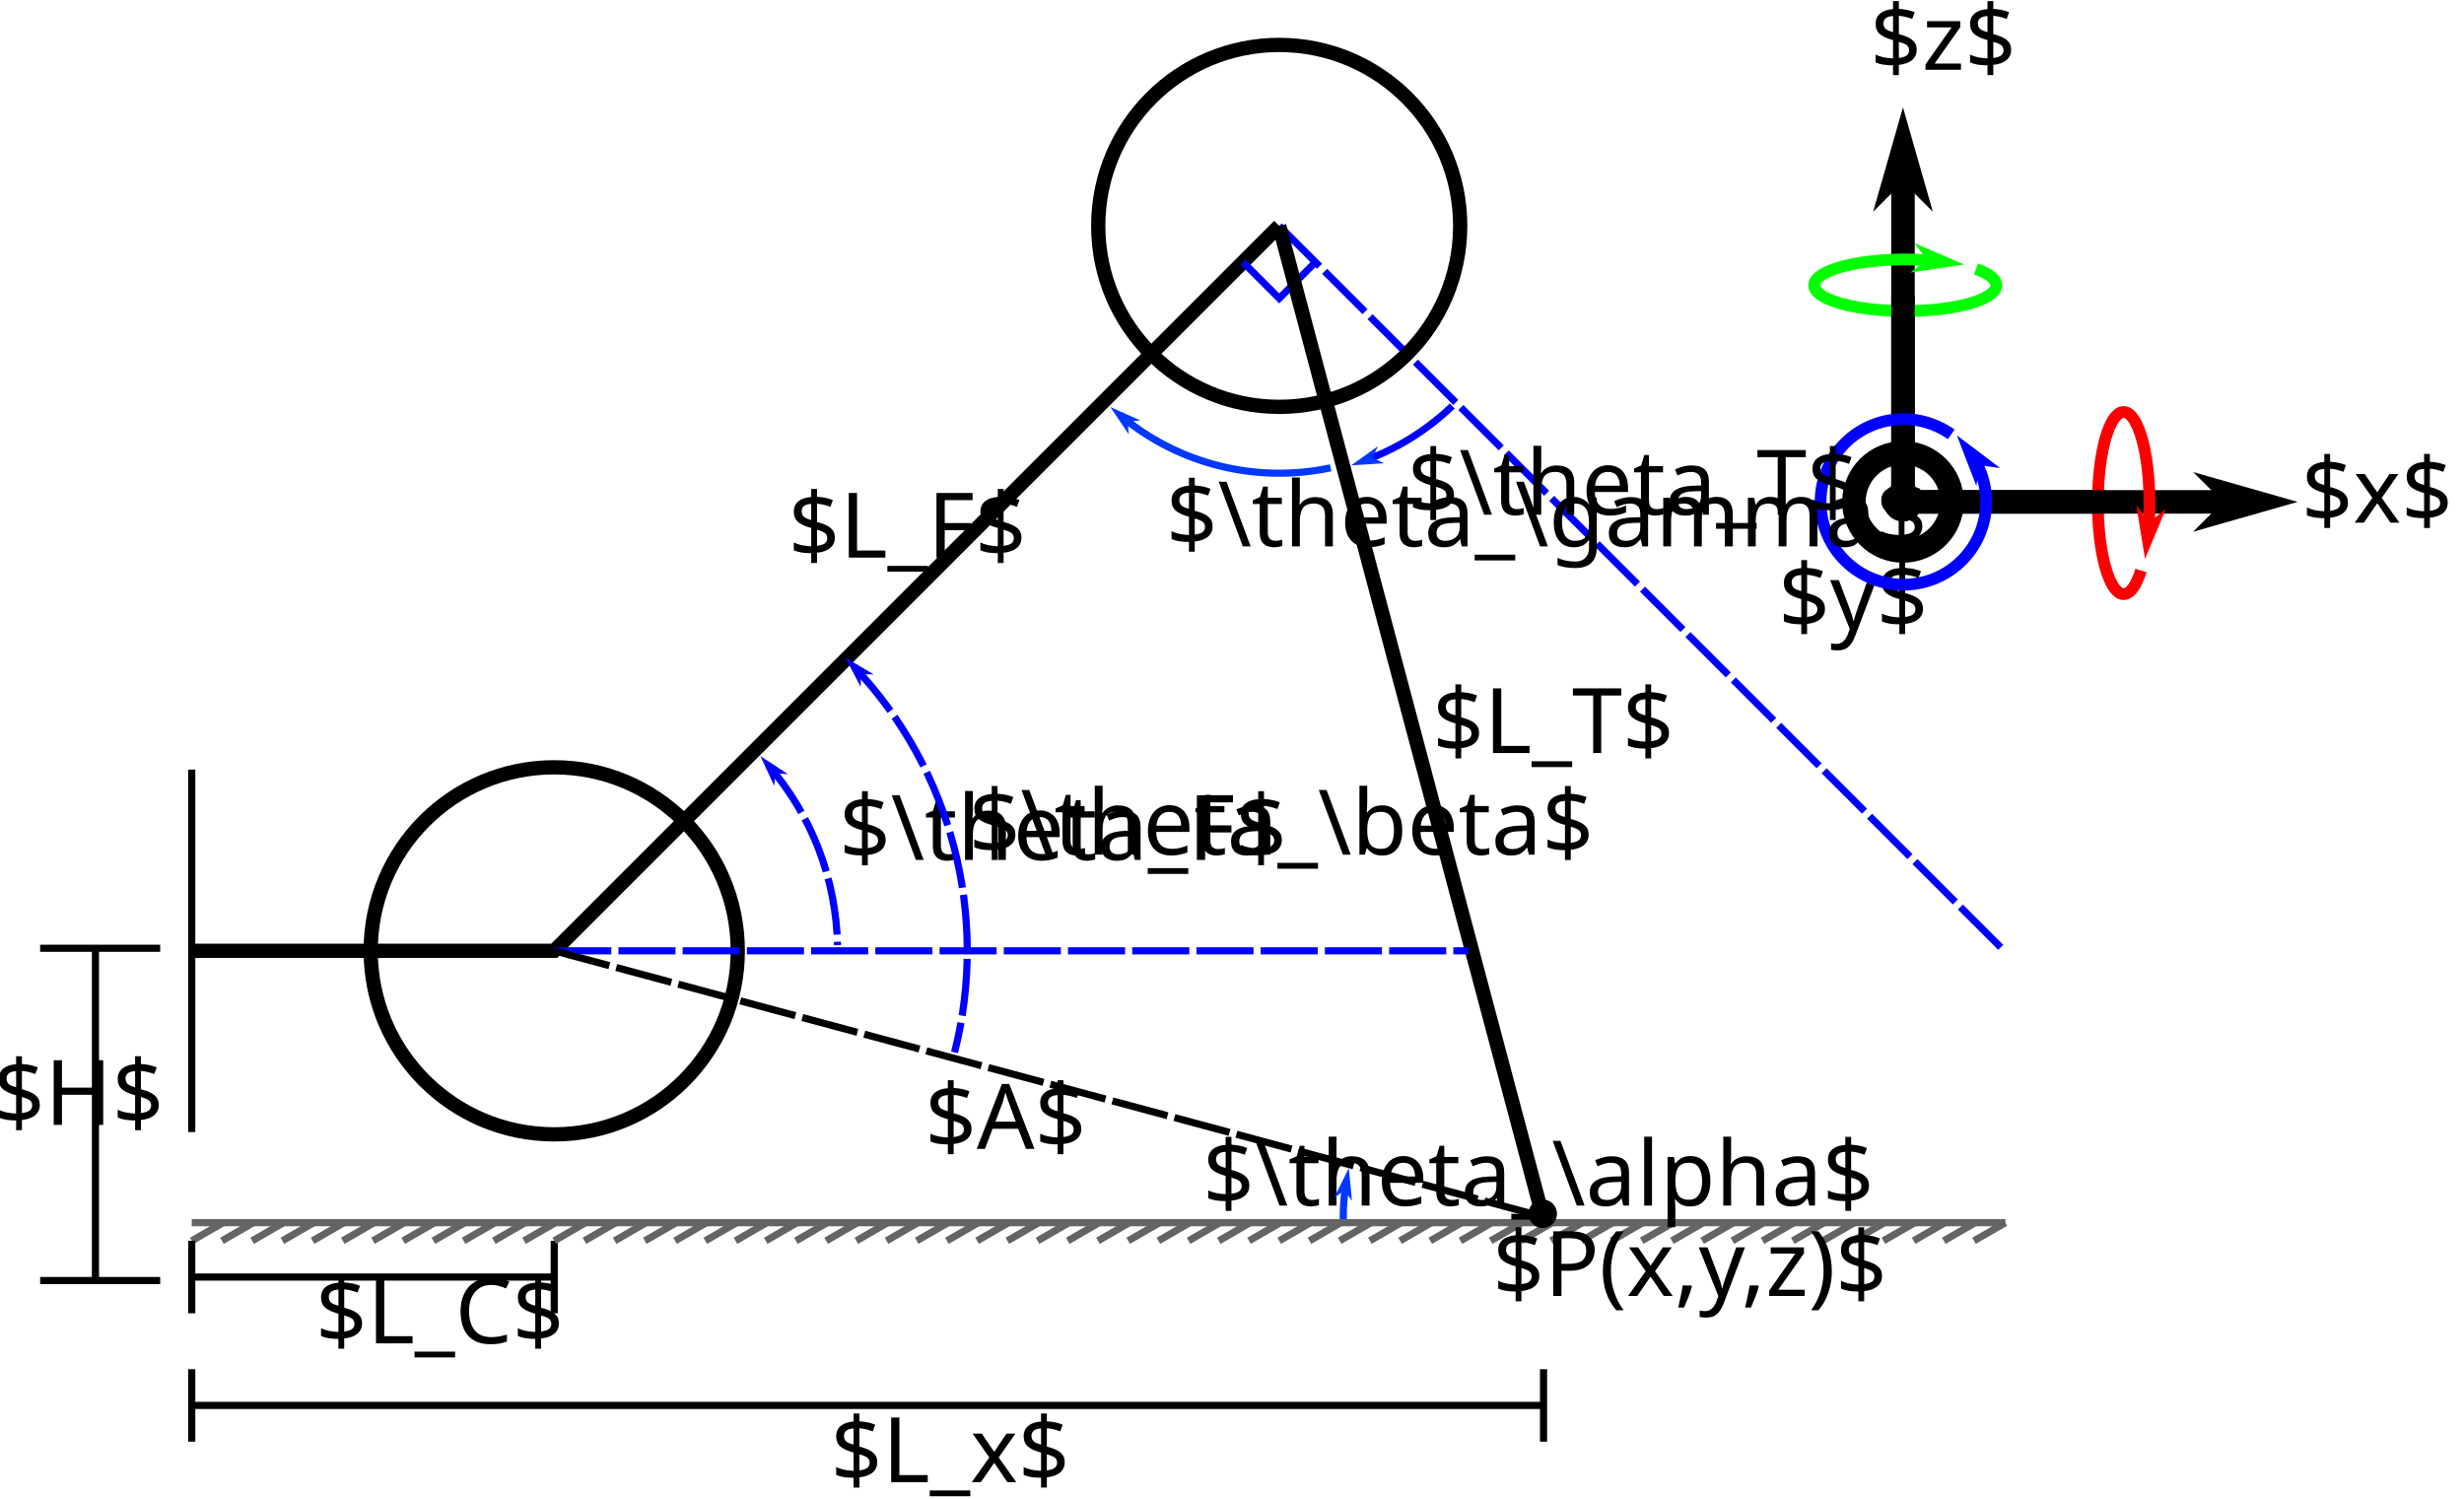
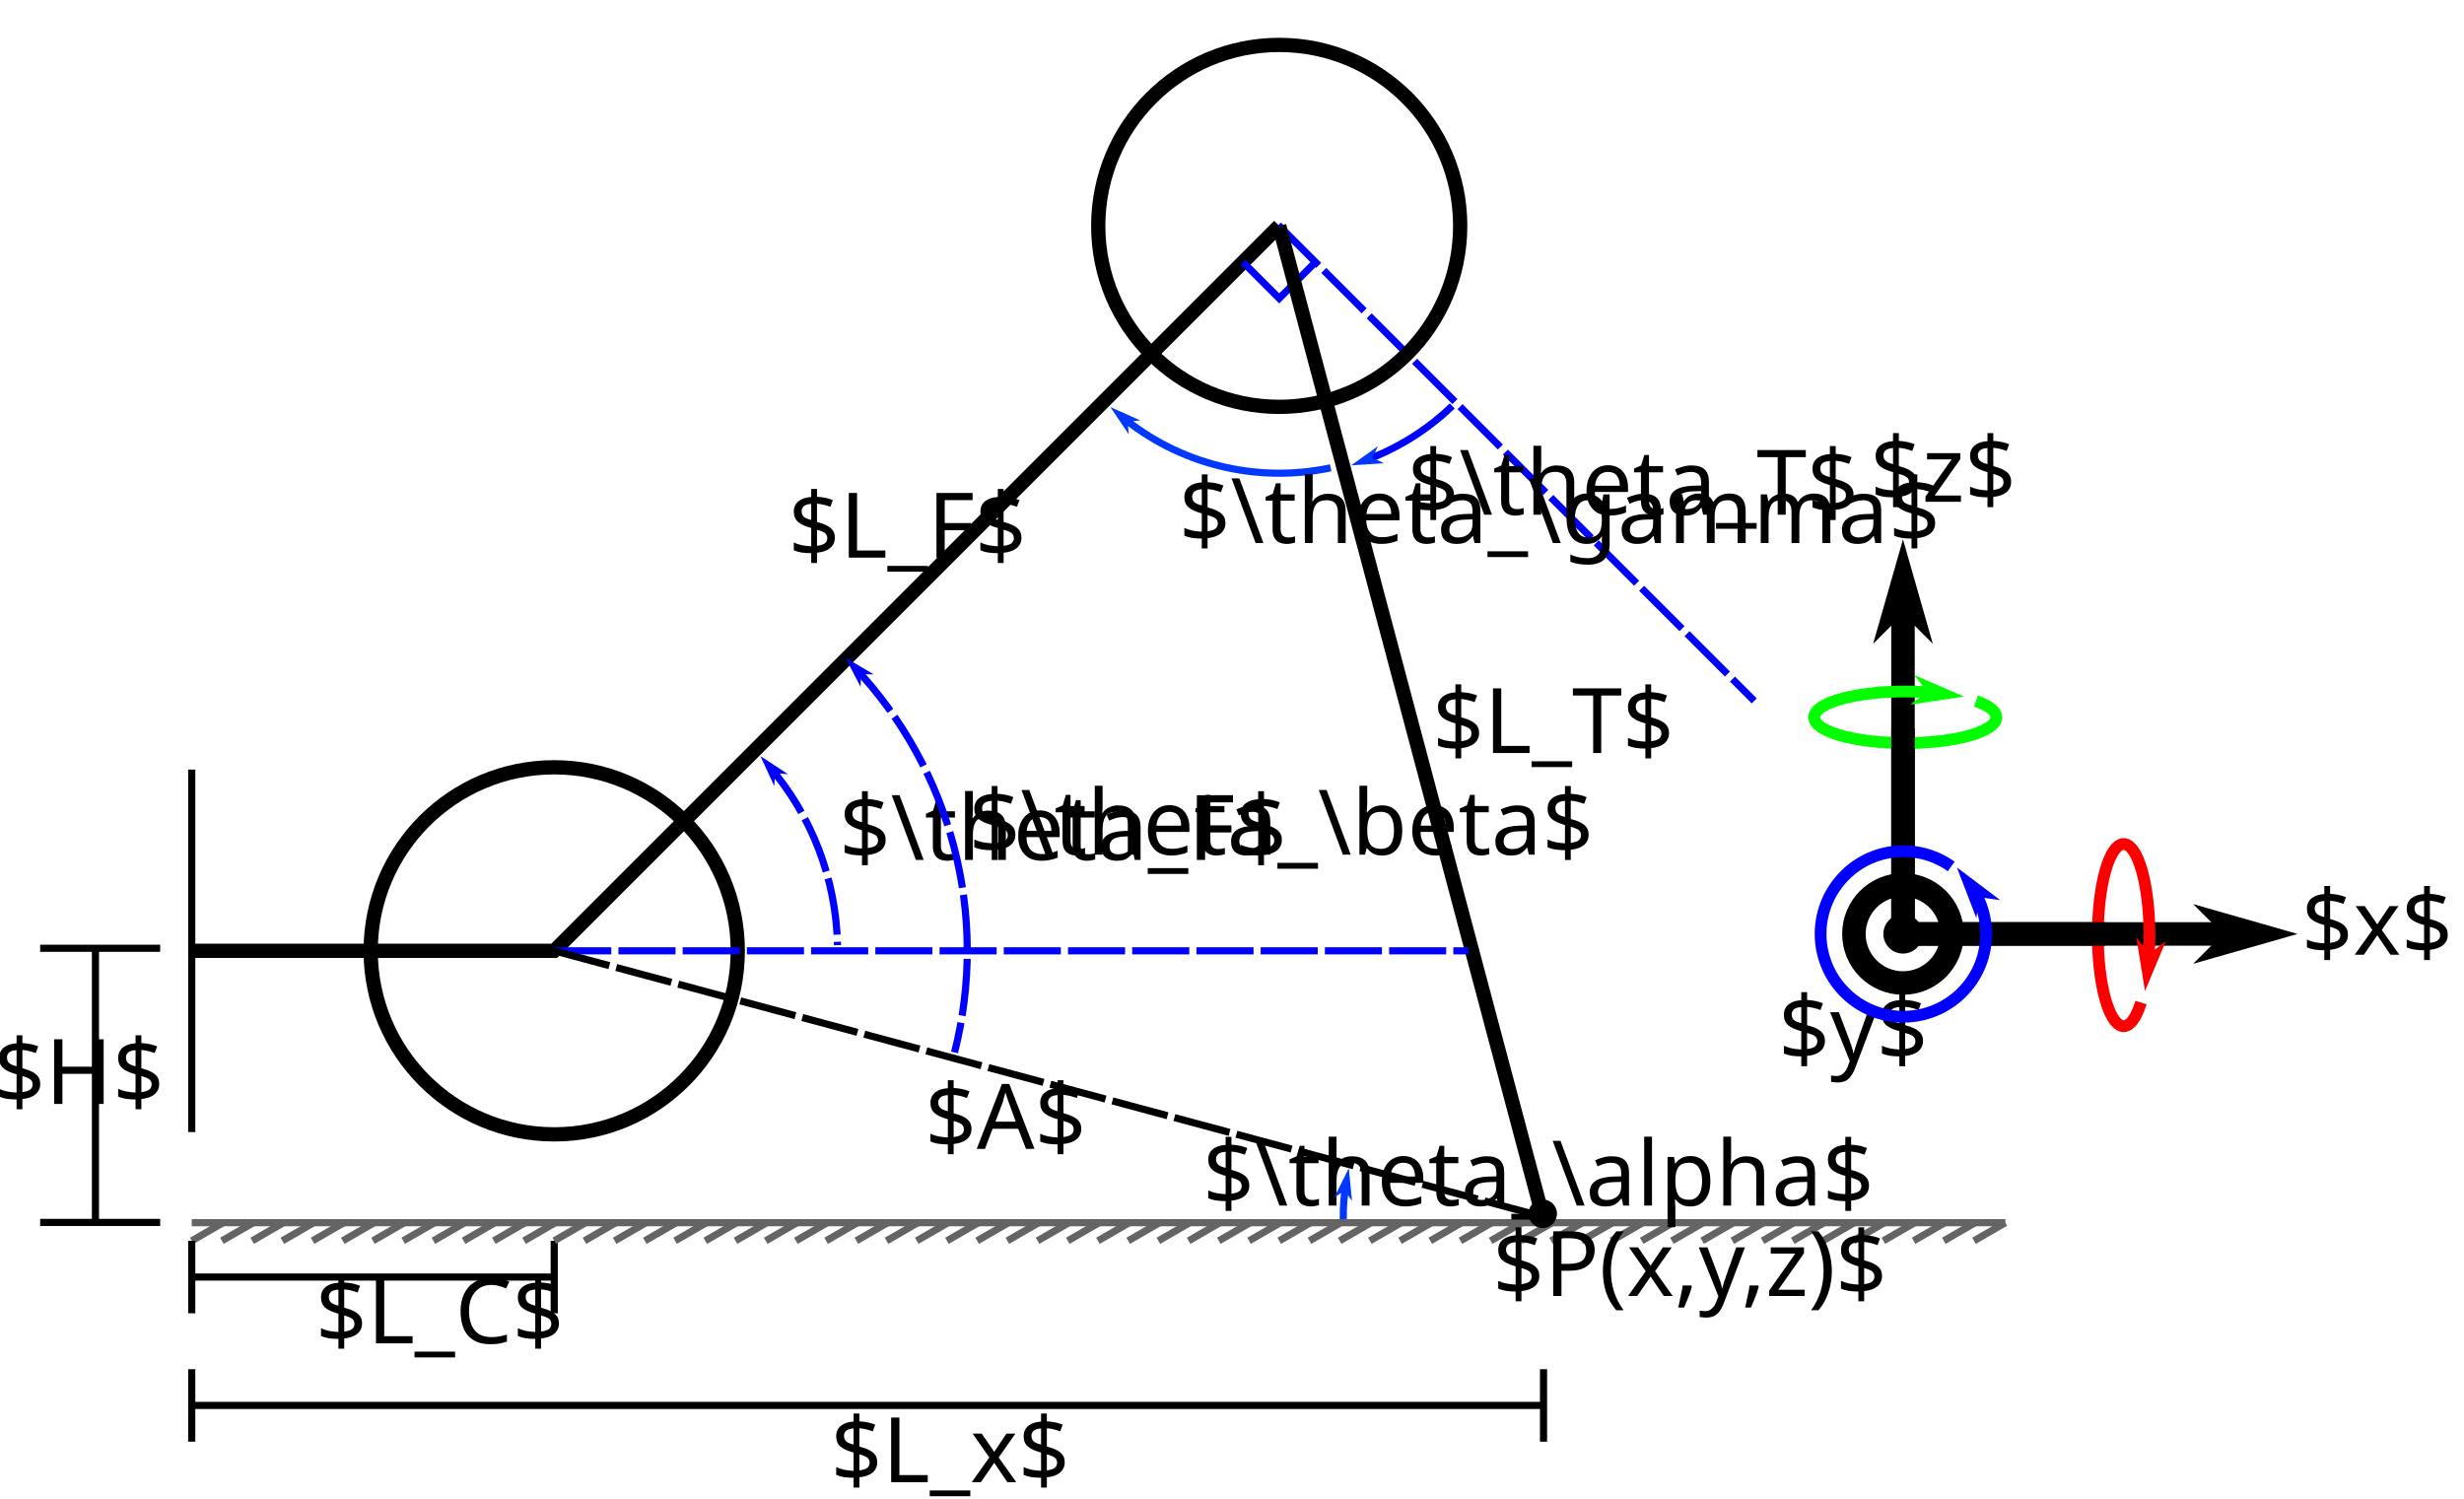
<svg xmlns="http://www.w3.org/2000/svg" width="172.653mm" height="104.985mm" viewBox="0 0 172.653 104.985" version="1.1" id="svg8">
  <defs id="defs2">
    <marker style="overflow:visible" id="marker12238" refX="0" refY="0" orient="auto">
      <path transform="matrix(-0.2,0,0,-0.2,-1.2,0)" style="fill:#0138ff;fill-opacity:1;fill-rule:evenodd;stroke:#0138ff;stroke-width:1pt;stroke-opacity:1" d="M 0,0 5,-5 -12.5,0 5,5 Z" id="path12236" />
    </marker>
    <marker style="overflow:visible" id="marker10037" refX="0" refY="0" orient="auto">
      <path transform="matrix(0.2,0,0,0.2,1.2,0)" style="fill:#0138ff;fill-opacity:1;fill-rule:evenodd;stroke:#0138ff;stroke-width:1pt;stroke-opacity:1" d="M 0,0 5,-5 -12.5,0 5,5 Z" id="path10035" />
    </marker>
    <marker orient="auto" refY="0" refX="0" id="marker6788" style="overflow:visible">
      <path id="path6786" d="M 0,0 5,-5 -12.5,0 5,5 Z" style="fill:#0100ff;fill-opacity:1;fill-rule:evenodd;stroke:#0100ff;stroke-width:1pt;stroke-opacity:1" transform="matrix(0.2,0,0,0.2,1.2,0)" />
    </marker>
    <marker orient="auto" refY="0" refX="0" id="marker5784" style="overflow:visible">
      <path id="path5782" d="M 0,0 5,-5 -12.5,0 5,5 Z" style="fill:#01ff00;fill-opacity:1;fill-rule:evenodd;stroke:#01ff00;stroke-width:1pt;stroke-opacity:1" transform="matrix(-0.2,0,0,-0.2,-1.2,0)" />
    </marker>
    <marker orient="auto" refY="0" refX="0" id="marker5298" style="overflow:visible">
      <path id="path5296" d="M 0,0 5,-5 -12.5,0 5,5 Z" style="fill:#fc0000;fill-opacity:1;fill-rule:evenodd;stroke:#fc0000;stroke-width:1pt;stroke-opacity:1" transform="matrix(-0.2,0,0,-0.2,-1.2,0)" />
    </marker>
    <marker style="overflow:visible" id="marker5198" refX="0" refY="0" orient="auto">
      <path transform="matrix(0.2,0,0,0.2,1.2,0)" style="fill:#0000ff;fill-opacity:1;fill-rule:evenodd;stroke:#0000ff;stroke-width:1pt;stroke-opacity:1" d="M 0,0 5,-5 -12.5,0 5,5 Z" id="path5196" />
    </marker>
    <marker orient="auto" refY="0" refX="0" id="marker4604" style="overflow:visible">
      <path id="path4602" d="M 0,0 5,-5 -12.5,0 5,5 Z" style="fill:#0100ff;fill-opacity:1;fill-rule:evenodd;stroke:#0100ff;stroke-width:1pt;stroke-opacity:1" transform="matrix(0.2,0,0,0.2,1.2,0)" />
    </marker>
    <marker orient="auto" refY="0" refX="0" id="marker4514" style="overflow:visible">
      <path id="path4512" d="M 0,0 5,-5 -12.5,0 5,5 Z" style="fill:#000000;fill-opacity:1;fill-rule:evenodd;stroke:#000000;stroke-width:1pt;stroke-opacity:1" transform="matrix(0.2,0,0,0.2,1.2,0)" />
    </marker>
    <marker orient="auto" refY="0" refX="0" id="marker3556" style="overflow:visible">
      <path id="path3554" d="M 0,0 5,-5 -12.5,0 5,5 Z" style="fill:#0138ff;fill-opacity:1;fill-rule:evenodd;stroke:#0138ff;stroke-width:1pt;stroke-opacity:1" transform="matrix(-0.2,0,0,-0.2,-1.2,0)" />
    </marker>
    <marker style="overflow:visible" id="marker3233" refX="0" refY="0" orient="auto">
      <path transform="matrix(0.2,0,0,0.2,1.2,0)" style="fill:#000000;fill-opacity:1;fill-rule:evenodd;stroke:#000000;stroke-width:1pt;stroke-opacity:1" d="M 0,0 5,-5 -12.5,0 5,5 Z" id="path3231" />
    </marker>
    <marker orient="auto" refY="0" refX="0" id="marker2083" style="overflow:visible">
      <path id="path2081" d="M 0,0 5,-5 -12.5,0 5,5 Z" style="fill:#000000;fill-opacity:1;fill-rule:evenodd;stroke:#000000;stroke-width:1pt;stroke-opacity:1" transform="matrix(0.2,0,0,0.2,1.2,0)" />
    </marker>
    <marker orient="auto" refY="0" refX="0" id="marker2031" style="overflow:visible">
      <path id="path2029" d="M 0,0 5,-5 -12.5,0 5,5 Z" style="fill:#0138ff;fill-opacity:1;fill-rule:evenodd;stroke:#0138ff;stroke-width:1pt;stroke-opacity:1" transform="matrix(-0.2,0,0,-0.2,-1.2,0)" />
    </marker>
    <marker orient="auto" refY="0" refX="0" id="Arrow1Sstart" style="overflow:visible">
      <path id="path958" d="M 0,0 5,-5 -12.5,0 5,5 Z" style="fill:#00ff00;fill-opacity:1;fill-rule:evenodd;stroke:#00ff00;stroke-width:1pt;stroke-opacity:1" transform="matrix(0.2,0,0,0.2,1.2,0)" />
    </marker>
    <marker orient="auto" refY="0" refX="0" id="Arrow1Send" style="overflow:visible">
      <path id="path961" d="M 0,0 5,-5 -12.5,0 5,5 Z" style="fill:#00ff00;fill-opacity:1;fill-rule:evenodd;stroke:#00ff00;stroke-width:1pt;stroke-opacity:1" transform="matrix(-0.2,0,0,-0.2,-1.2,0)" />
    </marker>
    <marker orient="auto" refY="0" refX="0" id="Arrow1Mend" style="overflow:visible">
      <path id="path955" d="M 0,0 5,-5 -12.5,0 5,5 Z" style="fill:#000000;fill-opacity:1;fill-rule:evenodd;stroke:#000000;stroke-width:1pt;stroke-opacity:1" transform="matrix(-0.4,0,0,-0.4,-4,0)" />
    </marker>
    <marker style="overflow:visible" refY="0" refX="0" orient="auto" id="DistanceX">
      <path id="path825" style="stroke:#000000;stroke-width:0.5" d="M 3,-3 -3,3 M 0,-5 V 5" />
    </marker>
    <pattern y="0" x="0" width="8" patternUnits="userSpaceOnUse" id="Hatch" height="8">
      <path id="path828" stroke-width="0.25" stroke="#000000" linecap="square" d="M8 4 l-4,4" />
      <path id="path830" stroke-width="0.25" stroke="#000000" linecap="square" d="M6 2 l-4,4" />
      <path id="path832" stroke-width="0.25" stroke="#000000" linecap="square" d="M4 0 l-4,4" />
    </pattern>
    <symbol id="*MODEL_SPACE" />
    <symbol id="*PAPER_SPACE" />
    <marker style="overflow:visible" refY="0" refX="0" orient="auto" id="DistanceX-5">
      <path id="path882" style="stroke:#000000;stroke-width:0.5" d="M 3,-3 -3,3 M 0,-5 V 5" />
    </marker>
    <pattern y="0" x="0" width="8" patternUnits="userSpaceOnUse" id="Hatch-1" height="8">
      <path id="path885" stroke-width="0.25" stroke="#000000" linecap="square" d="M8 4 l-4,4" />
      <path id="path887" stroke-width="0.25" stroke="#000000" linecap="square" d="M6 2 l-4,4" />
      <path id="path889" stroke-width="0.25" stroke="#000000" linecap="square" d="M4 0 l-4,4" />
    </pattern>
    <symbol id="*MODEL_SPACE-5" />
    <symbol id="*PAPER_SPACE-3" />
    <marker style="overflow:visible" refY="0" refX="0" orient="auto" id="DistanceX-7">
      <path id="path9804" style="stroke:#000000;stroke-width:0.5" d="M 3,-3 -3,3 M 0,-5 V 5" />
    </marker>
    <pattern y="0" x="0" width="8" patternUnits="userSpaceOnUse" id="Hatch-12" height="8">
      <path id="path9807" stroke-width="0.25" stroke="#000000" linecap="square" d="M8 4 l-4,4" />
      <path id="path9809" stroke-width="0.25" stroke="#000000" linecap="square" d="M6 2 l-4,4" />
      <path id="path9811" stroke-width="0.25" stroke="#000000" linecap="square" d="M4 0 l-4,4" />
    </pattern>
    <symbol id="*MODEL_SPACE-3" />
    <symbol id="*PAPER_SPACE-6" />
  </defs>
  <g id="layer1" transform="translate(15.66977,-146.0251)">
-     <path style="fill:none;stroke:#000000;stroke-width:1.647;stroke-linecap:butt;stroke-linejoin:miter;stroke-miterlimit:4;stroke-dasharray:none;stroke-opacity:1;marker-start:url(#marker2083)" d="m 117.673,156.485 v 24.71" id="path2027" />
-     <path id="path2139" d="M 142.383,181.195 H 117.673" style="fill:none;stroke:#000000;stroke-width:1.647;stroke-linecap:butt;stroke-linejoin:miter;stroke-miterlimit:4;stroke-dasharray:none;stroke-opacity:1;marker-start:url(#marker3233)" />
-     <circle style="opacity:1;fill:none;fill-opacity:1;stroke:#000000;stroke-width:1.647;stroke-linejoin:round;stroke-miterlimit:4;stroke-dasharray:none;stroke-dashoffset:0;stroke-opacity:1" id="path3533" cx="117.673" cy="181.195" r="3.438" />
-     <circle style="opacity:1;fill:#000000;fill-opacity:1;stroke:none;stroke-width:1.375;stroke-linejoin:round;stroke-miterlimit:4;stroke-dasharray:none;stroke-dashoffset:0;stroke-opacity:1" id="path3538" cx="117.673" cy="181.195" r="1.375" />
-     <text xml:space="preserve" style="font-style:normal;font-weight:normal;font-size:20.921px;line-height:1.25;font-family:sans-serif;letter-spacing:0px;word-spacing:0px;fill:#000000;fill-opacity:1;stroke:none;stroke-width:0.436" x="145.585" y="182.649" id="text3542">
-       <tspan id="tspan3540" x="145.585" y="182.649" style="font-size:6.35px;stroke-width:0.436">$x$</tspan>
-     </text>
-     <text xml:space="preserve" style="font-style:normal;font-weight:normal;font-size:20.921px;line-height:1.25;font-family:sans-serif;letter-spacing:0px;word-spacing:0px;fill:#000000;fill-opacity:1;stroke:none;stroke-width:0.436" x="115.367" y="150.912" id="text3546">
-       <tspan id="tspan3544" x="115.367" y="150.912" style="font-size:6.35px;stroke-width:0.436">$z$</tspan>
-     </text>
-     <text xml:space="preserve" style="font-style:normal;font-weight:normal;font-size:20.921px;line-height:1.25;font-family:sans-serif;letter-spacing:0px;word-spacing:0px;fill:#000000;fill-opacity:1;stroke:none;stroke-width:0.436" x="108.936" y="190.085" id="text3550">
-       <tspan id="tspan3548" x="108.936" y="190.085" style="font-size:6.35px;stroke-width:0.436">$y$</tspan>
-     </text>
-     <path style="opacity:1;fill:none;fill-opacity:1;stroke:#fc0000;stroke-width:0.824;stroke-linejoin:round;stroke-miterlimit:4;stroke-dasharray:none;stroke-dashoffset:0;stroke-opacity:1;marker-end:url(#marker5298)" id="path3552" d="m 134.351,186.003 a 1.808,6.382 0 0 1 -2.413,0.055 1.808,6.382 0 0 1 -0.28,-8.461 1.808,6.382 0 0 1 2.352,-1.906 1.808,6.382 0 0 1 0.794,8.044" />
-     <path style="fill:none;stroke:#000000;stroke-width:1.647;stroke-linecap:butt;stroke-linejoin:miter;stroke-miterlimit:4;stroke-dasharray:none;stroke-opacity:1" d="M 131.852,181.195 H 117.673" id="path4510" />
-     <path d="m -164.873,122.785 a 1.808,6.382 0 0 1 -2.404,-0.39 1.808,6.382 0 0 1 -0.165,-8.475 1.808,6.382 0 0 1 2.366,-1.546 1.808,6.382 0 0 1 0.705,8.122" id="path4600" style="opacity:1;fill:none;fill-opacity:1;stroke:#01ff00;stroke-width:0.824;stroke-linejoin:round;stroke-miterlimit:4;stroke-dasharray:none;stroke-dashoffset:0;stroke-opacity:1;marker-end:url(#marker5784)" transform="rotate(-90)" />
-     <path id="path5194" d="m 117.673,166.777 v 14.418" style="fill:none;stroke:#000000;stroke-width:1.647;stroke-linecap:butt;stroke-linejoin:miter;stroke-miterlimit:4;stroke-dasharray:none;stroke-opacity:1" />
-     <path style="opacity:1;fill:none;fill-opacity:1;stroke:#0100ff;stroke-width:0.824;stroke-linejoin:round;stroke-miterlimit:4;stroke-dasharray:none;stroke-dashoffset:0;stroke-opacity:1;marker-start:url(#marker6788)" id="path6778" d="m 122.333,177.706 a 5.8,5.8 0 0 1 -0.797,7.84 5.8,5.8 0 0 1 -7.878,-0.19 5.8,5.8 0 0 1 -0.418,-7.869 5.8,5.8 0 0 1 7.813,-1.023" />
+     <path style="fill:none;stroke:#000000;stroke-width:1.647;stroke-linecap:butt;stroke-linejoin:miter;stroke-miterlimit:4;stroke-dasharray:none;stroke-opacity:1;marker-start:url(#marker2083)" d="m 117.673,186.761 v 24.71" id="path2027" />
+     <path id="path2139" d="M 142.383,211.471 H 117.673" style="fill:none;stroke:#000000;stroke-width:1.647;stroke-linecap:butt;stroke-linejoin:miter;stroke-miterlimit:4;stroke-dasharray:none;stroke-opacity:1;marker-start:url(#marker3233)" />
+     <circle style="opacity:1;fill:none;fill-opacity:1;stroke:#000000;stroke-width:1.647;stroke-linejoin:round;stroke-miterlimit:4;stroke-dasharray:none;stroke-dashoffset:0;stroke-opacity:1" id="path3533" cx="117.673" cy="211.471" r="3.438" />
+     <circle style="opacity:1;fill:#000000;fill-opacity:1;stroke:none;stroke-width:1.375;stroke-linejoin:round;stroke-miterlimit:4;stroke-dasharray:none;stroke-dashoffset:0;stroke-opacity:1" id="path3538" cx="117.673" cy="211.471" r="1.375" />
+     <text xml:space="preserve" style="font-style:normal;font-weight:normal;font-size:20.921px;line-height:1.25;font-family:sans-serif;letter-spacing:0px;word-spacing:0px;fill:#000000;fill-opacity:1;stroke:none;stroke-width:0.436" x="145.585" y="212.924" id="text3542">
+       <tspan id="tspan3540" x="145.585" y="212.924" style="font-size:6.35px;stroke-width:0.436">$x$</tspan>
+     </text>
+     <text xml:space="preserve" style="font-style:normal;font-weight:normal;font-size:20.921px;line-height:1.25;font-family:sans-serif;letter-spacing:0px;word-spacing:0px;fill:#000000;fill-opacity:1;stroke:none;stroke-width:0.436" x="115.367" y="181.188" id="text3546">
+       <tspan id="tspan3544" x="115.367" y="181.188" style="font-size:6.35px;stroke-width:0.436">$z$</tspan>
+     </text>
+     <text xml:space="preserve" style="font-style:normal;font-weight:normal;font-size:20.921px;line-height:1.25;font-family:sans-serif;letter-spacing:0px;word-spacing:0px;fill:#000000;fill-opacity:1;stroke:none;stroke-width:0.436" x="108.936" y="220.361" id="text3550">
+       <tspan id="tspan3548" x="108.936" y="220.361" style="font-size:6.35px;stroke-width:0.436">$y$</tspan>
+     </text>
+     <path style="opacity:1;fill:none;fill-opacity:1;stroke:#fc0000;stroke-width:0.824;stroke-linejoin:round;stroke-miterlimit:4;stroke-dasharray:none;stroke-dashoffset:0;stroke-opacity:1;marker-end:url(#marker5298)" id="path3552" d="m 134.351,216.279 a 1.808,6.382 0 0 1 -2.413,0.055 1.808,6.382 0 0 1 -0.28,-8.461 1.808,6.382 0 0 1 2.352,-1.906 1.808,6.382 0 0 1 0.794,8.044" />
+     <path style="fill:none;stroke:#000000;stroke-width:1.647;stroke-linecap:butt;stroke-linejoin:miter;stroke-miterlimit:4;stroke-dasharray:none;stroke-opacity:1" d="M 131.852,211.471 H 117.673" id="path4510" />
+     <path d="m -195.149,122.785 a 1.808,6.382 0 0 1 -2.404,-0.39 1.808,6.382 0 0 1 -0.165,-8.475 1.808,6.382 0 0 1 2.366,-1.546 1.808,6.382 0 0 1 0.705,8.122" id="path4600" style="opacity:1;fill:none;fill-opacity:1;stroke:#01ff00;stroke-width:0.824;stroke-linejoin:round;stroke-miterlimit:4;stroke-dasharray:none;stroke-dashoffset:0;stroke-opacity:1;marker-end:url(#marker5784)" transform="rotate(-90)" />
+     <path id="path5194" d="m 117.673,197.053 v 14.418" style="fill:none;stroke:#000000;stroke-width:1.647;stroke-linecap:butt;stroke-linejoin:miter;stroke-miterlimit:4;stroke-dasharray:none;stroke-opacity:1" />
+     <path style="opacity:1;fill:none;fill-opacity:1;stroke:#0100ff;stroke-width:0.824;stroke-linejoin:round;stroke-miterlimit:4;stroke-dasharray:none;stroke-dashoffset:0;stroke-opacity:1;marker-start:url(#marker6788)" id="path6778" d="m 122.333,207.982 a 5.8,5.8 0 0 1 -0.797,7.84 5.8,5.8 0 0 1 -7.878,-0.19 5.8,5.8 0 0 1 -0.418,-7.869 5.8,5.8 0 0 1 7.813,-1.023" />
    <path style="fill:none;stroke:#000000;stroke-width:0.5;stroke-linecap:butt;stroke-linejoin:miter;stroke-miterlimit:4;stroke-dasharray:none;stroke-opacity:1" d="m -2.235,225.354 v -25.4" id="path10011" />
    <path style="fill:none;stroke:#000000;stroke-width:1;stroke-linecap:butt;stroke-linejoin:miter;stroke-miterlimit:4;stroke-dasharray:none;stroke-opacity:1" d="M -2.235,212.654 H 23.165 l 50.8,-50.8" id="path10013" />
    <path style="fill:none;stroke:#0000ff;stroke-width:0.5;stroke-linecap:butt;stroke-linejoin:miter;stroke-miterlimit:4;stroke-dasharray:none;stroke-opacity:1" d="m 71.425,164.394 2.54,2.54 2.54,-2.54" id="path10017" />
-     <path style="fill:none;stroke:#0000ff;stroke-width:0.5;stroke-linecap:butt;stroke-linejoin:miter;stroke-miterlimit:4;stroke-dasharray:4, 0.5;stroke-dashoffset:0;stroke-opacity:1" d="m 73.965,161.854 50.8,50.8" id="path10019" />
+     <path style="fill:none;stroke:#0000ff;stroke-width:0.5;stroke-linecap:butt;stroke-linejoin:miter;stroke-miterlimit:4;stroke-dasharray:4,0.5;stroke-dashoffset:0;stroke-opacity:1" d="m 73.905,161.793 33.346,33.346" id="path10019" />
    <path style="opacity:1;fill:none;fill-opacity:1;stroke:#000000;stroke-width:0.5;stroke-linejoin:round;stroke-miterlimit:4;stroke-dasharray:none;stroke-dashoffset:0;stroke-opacity:1" id="path10021" d="M 33.439,204.917 A 12.861,12.861 0 0 1 31.671,222.3 12.861,12.861 0 0 1 14.204,221.878 12.861,12.861 0 0 1 13.278,204.43 12.861,12.861 0 0 1 30.602,202.161" />
    <circle id="path10023" style="opacity:1;fill:none;fill-opacity:1;stroke:#000000;stroke-width:1;stroke-linejoin:round;stroke-miterlimit:4;stroke-dasharray:none;stroke-dashoffset:0;stroke-opacity:1" cx="23.165" cy="212.654" r="12.861" />
    <circle style="opacity:1;fill:none;fill-opacity:1;stroke:#000000;stroke-width:1;stroke-linejoin:round;stroke-miterlimit:4;stroke-dasharray:none;stroke-dashoffset:0;stroke-opacity:1" id="path10025" cx="73.965" cy="161.854" r="12.681" />
    <path style="opacity:1;fill:none;fill-opacity:1;stroke:#0000ff;stroke-width:0.5;stroke-linejoin:round;stroke-miterlimit:4;stroke-dasharray:none;stroke-dashoffset:0;stroke-opacity:1;marker-end:url(#marker3556)" id="path10027" d="m 86.091,174.472 a 17.5,17.5 0 0 1 -6.245,3.864" />
    <path style="fill:none;stroke:#646464;stroke-width:0.5;stroke-linecap:butt;stroke-linejoin:miter;stroke-miterlimit:4;stroke-dasharray:none;stroke-opacity:1" d="m -2.235,231.704 127.081,0.001" id="path10507" />
    <path style="fill:none;stroke:#000000;stroke-width:0.5;stroke-linecap:butt;stroke-linejoin:miter;stroke-miterlimit:4;stroke-dasharray:none;stroke-opacity:1" d="m 23.165,238.054 v -5.08" id="path10511" />
    <path style="fill:none;stroke:#000000;stroke-width:0.5;stroke-linecap:butt;stroke-linejoin:miter;stroke-miterlimit:4;stroke-dasharray:none;stroke-opacity:1" d="M -2.235,235.514 H 23.165" id="path10513" />
    <path style="fill:none;stroke:#000000;stroke-width:1;stroke-linecap:butt;stroke-linejoin:miter;stroke-miterlimit:4;stroke-dasharray:none;stroke-opacity:1" d="M 92.434,231.281 73.965,161.854" id="path10015" />
    <text xml:space="preserve" style="font-style:normal;font-weight:normal;font-size:12.7px;line-height:1.25;font-family:sans-serif;letter-spacing:0px;word-spacing:0px;fill:#000000;fill-opacity:1;stroke:none;stroke-width:0.265" x="6.434" y="240.158" id="text2000-92">
      <tspan id="tspan1998-0" x="6.434" y="240.158" style="font-size:6.35px;stroke-width:0.265">$L_C$</tspan>
    </text>
    <path style="fill:none;stroke:#0000ff;stroke-width:0.5;stroke-linecap:butt;stroke-linejoin:miter;stroke-miterlimit:4;stroke-dasharray:4, 0.5;stroke-dashoffset:0;stroke-opacity:1" d="m 23.165,212.654 h 64.048" id="path10533" />
    <path style="opacity:1;fill:none;fill-opacity:1;stroke:#0000ff;stroke-width:0.5;stroke-linejoin:round;stroke-miterlimit:4;stroke-dasharray:4, 0.5;stroke-dashoffset:0;stroke-opacity:1;marker-start:url(#marker5198)" id="path10535" d="m 38.195,199.683 a 19.853,19.853 0 0 1 4.819,12.571" />
    <text xml:space="preserve" style="font-style:normal;font-weight:normal;font-size:12.7px;line-height:1.25;font-family:sans-serif;letter-spacing:0px;word-spacing:0px;fill:#000000;fill-opacity:1;stroke:none;stroke-width:0.265" x="43.123" y="206.279" id="text2000-92-1">
      <tspan id="tspan1998-0-5" x="43.123" y="206.279" style="font-size:6.35px;stroke-width:0.265">$\theta_F$</tspan>
    </text>
    <text id="text10785" y="182.091" x="82.946" style="font-style:normal;font-weight:normal;font-size:12.7px;line-height:1.25;font-family:sans-serif;letter-spacing:0px;word-spacing:0px;fill:#000000;fill-opacity:1;stroke:none;stroke-width:0.265" xml:space="preserve">
      <tspan style="font-size:6.35px;stroke-width:0.265" y="182.091" x="82.946" id="tspan10783">$\theta_T$</tspan>
    </text>
    <text id="text10789" y="185.1" x="39.564" style="font-style:normal;font-weight:normal;font-size:12.7px;line-height:1.25;font-family:sans-serif;letter-spacing:0px;word-spacing:0px;fill:#000000;fill-opacity:1;stroke:none;stroke-width:0.265" xml:space="preserve">
      <tspan style="font-size:6.35px;stroke-width:0.265" y="185.1" x="39.564" id="tspan10787">$L_F$</tspan>
    </text>
    <text xml:space="preserve" style="font-style:normal;font-weight:normal;font-size:12.7px;line-height:1.25;font-family:sans-serif;letter-spacing:0px;word-spacing:0px;fill:#000000;fill-opacity:1;stroke:none;stroke-width:0.265" x="84.703" y="198.791" id="text10793">
      <tspan id="tspan10791" x="84.703" y="198.791" style="font-size:6.35px;stroke-width:0.265">$L_T$</tspan>
    </text>
    <path style="fill:none;stroke:#646464;stroke-width:0.5;stroke-linecap:butt;stroke-linejoin:miter;stroke-miterlimit:4;stroke-dasharray:none;stroke-opacity:1" d="m -2.235,232.974 2.198,-1.269" id="path10795" />
    <path id="path10797" d="M -0.118,232.974 2.08,231.705" style="fill:none;stroke:#646464;stroke-width:0.5;stroke-linecap:butt;stroke-linejoin:miter;stroke-miterlimit:4;stroke-dasharray:none;stroke-opacity:1" />
    <path style="fill:none;stroke:#000000;stroke-width:0.5;stroke-linecap:butt;stroke-linejoin:miter;stroke-miterlimit:4;stroke-dasharray:none;stroke-opacity:1" d="m -2.235,238.054 v -5.08" id="path10509" />
    <path id="path10799" d="m 1.999,232.974 2.198,-1.269" style="fill:none;stroke:#646464;stroke-width:0.5;stroke-linecap:butt;stroke-linejoin:miter;stroke-miterlimit:4;stroke-dasharray:none;stroke-opacity:1" />
    <path style="fill:none;stroke:#646464;stroke-width:0.5;stroke-linecap:butt;stroke-linejoin:miter;stroke-miterlimit:4;stroke-dasharray:none;stroke-opacity:1" d="M 4.115,232.974 6.313,231.705" id="path10801" />
    <path id="path10803" d="m 6.232,232.974 2.198,-1.269" style="fill:none;stroke:#646464;stroke-width:0.5;stroke-linecap:butt;stroke-linejoin:miter;stroke-miterlimit:4;stroke-dasharray:none;stroke-opacity:1" />
    <path style="fill:none;stroke:#646464;stroke-width:0.5;stroke-linecap:butt;stroke-linejoin:miter;stroke-miterlimit:4;stroke-dasharray:none;stroke-opacity:1" d="M 8.349,232.974 10.547,231.705" id="path10805" />
    <path style="fill:none;stroke:#646464;stroke-width:0.5;stroke-linecap:butt;stroke-linejoin:miter;stroke-miterlimit:4;stroke-dasharray:none;stroke-opacity:1" d="m 10.465,232.974 2.198,-1.269" id="path10807" />
    <path id="path10809" d="m 12.582,232.974 2.198,-1.269" style="fill:none;stroke:#646464;stroke-width:0.5;stroke-linecap:butt;stroke-linejoin:miter;stroke-miterlimit:4;stroke-dasharray:none;stroke-opacity:1" />
    <path id="path10811" d="m 14.699,232.974 2.198,-1.269" style="fill:none;stroke:#646464;stroke-width:0.5;stroke-linecap:butt;stroke-linejoin:miter;stroke-miterlimit:4;stroke-dasharray:none;stroke-opacity:1" />
    <path style="fill:none;stroke:#646464;stroke-width:0.5;stroke-linecap:butt;stroke-linejoin:miter;stroke-miterlimit:4;stroke-dasharray:none;stroke-opacity:1" d="m 16.815,232.974 2.198,-1.269" id="path10813" />
    <path style="fill:none;stroke:#646464;stroke-width:0.5;stroke-linecap:butt;stroke-linejoin:miter;stroke-miterlimit:4;stroke-dasharray:none;stroke-opacity:1" d="m 18.932,232.974 2.198,-1.269" id="path10815" />
    <path id="path10817" d="m 21.049,232.974 2.198,-1.269" style="fill:none;stroke:#646464;stroke-width:0.5;stroke-linecap:butt;stroke-linejoin:miter;stroke-miterlimit:4;stroke-dasharray:none;stroke-opacity:1" />
    <path style="fill:none;stroke:#646464;stroke-width:0.5;stroke-linecap:butt;stroke-linejoin:miter;stroke-miterlimit:4;stroke-dasharray:none;stroke-opacity:1" d="m 23.165,232.974 2.198,-1.269" id="path10819" />
    <path id="path10821" d="m 25.282,232.974 2.198,-1.269" style="fill:none;stroke:#646464;stroke-width:0.5;stroke-linecap:butt;stroke-linejoin:miter;stroke-miterlimit:4;stroke-dasharray:none;stroke-opacity:1" />
    <path id="path10823" d="m 27.399,232.974 2.198,-1.269" style="fill:none;stroke:#646464;stroke-width:0.5;stroke-linecap:butt;stroke-linejoin:miter;stroke-miterlimit:4;stroke-dasharray:none;stroke-opacity:1" />
    <path style="fill:none;stroke:#646464;stroke-width:0.5;stroke-linecap:butt;stroke-linejoin:miter;stroke-miterlimit:4;stroke-dasharray:none;stroke-opacity:1" d="m 29.515,232.974 2.198,-1.269" id="path10825" />
    <path id="path10827" d="m 31.632,232.974 2.198,-1.269" style="fill:none;stroke:#646464;stroke-width:0.5;stroke-linecap:butt;stroke-linejoin:miter;stroke-miterlimit:4;stroke-dasharray:none;stroke-opacity:1" />
    <path style="fill:none;stroke:#646464;stroke-width:0.5;stroke-linecap:butt;stroke-linejoin:miter;stroke-miterlimit:4;stroke-dasharray:none;stroke-opacity:1" d="m 33.749,232.974 2.198,-1.269" id="path10829" />
    <path style="fill:none;stroke:#646464;stroke-width:0.5;stroke-linecap:butt;stroke-linejoin:miter;stroke-miterlimit:4;stroke-dasharray:none;stroke-opacity:1" d="m 35.865,232.974 2.198,-1.269" id="path10831" />
    <path id="path10833" d="m 37.982,232.974 2.198,-1.269" style="fill:none;stroke:#646464;stroke-width:0.5;stroke-linecap:butt;stroke-linejoin:miter;stroke-miterlimit:4;stroke-dasharray:none;stroke-opacity:1" />
    <path style="fill:none;stroke:#646464;stroke-width:0.5;stroke-linecap:butt;stroke-linejoin:miter;stroke-miterlimit:4;stroke-dasharray:none;stroke-opacity:1" d="m 40.099,232.974 2.198,-1.269" id="path10835" />
    <path id="path10837" d="m 42.215,232.974 2.198,-1.269" style="fill:none;stroke:#646464;stroke-width:0.5;stroke-linecap:butt;stroke-linejoin:miter;stroke-miterlimit:4;stroke-dasharray:none;stroke-opacity:1" />
    <path id="path10839" d="m 44.332,232.974 2.198,-1.269" style="fill:none;stroke:#646464;stroke-width:0.5;stroke-linecap:butt;stroke-linejoin:miter;stroke-miterlimit:4;stroke-dasharray:none;stroke-opacity:1" />
    <path style="fill:none;stroke:#646464;stroke-width:0.5;stroke-linecap:butt;stroke-linejoin:miter;stroke-miterlimit:4;stroke-dasharray:none;stroke-opacity:1" d="m 46.449,232.974 2.198,-1.269" id="path10841" />
    <path style="fill:none;stroke:#646464;stroke-width:0.5;stroke-linecap:butt;stroke-linejoin:miter;stroke-miterlimit:4;stroke-dasharray:none;stroke-opacity:1" d="m 48.565,232.974 2.198,-1.269" id="path10843" />
    <path id="path10845" d="m 50.682,232.974 2.198,-1.269" style="fill:none;stroke:#646464;stroke-width:0.5;stroke-linecap:butt;stroke-linejoin:miter;stroke-miterlimit:4;stroke-dasharray:none;stroke-opacity:1" />
    <path id="path10847" d="m 52.799,232.974 2.198,-1.269" style="fill:none;stroke:#646464;stroke-width:0.5;stroke-linecap:butt;stroke-linejoin:miter;stroke-miterlimit:4;stroke-dasharray:none;stroke-opacity:1" />
    <path style="fill:none;stroke:#646464;stroke-width:0.5;stroke-linecap:butt;stroke-linejoin:miter;stroke-miterlimit:4;stroke-dasharray:none;stroke-opacity:1" d="m 54.915,232.974 2.198,-1.269" id="path10849" />
    <path id="path10851" d="m 57.032,232.974 2.198,-1.269" style="fill:none;stroke:#646464;stroke-width:0.5;stroke-linecap:butt;stroke-linejoin:miter;stroke-miterlimit:4;stroke-dasharray:none;stroke-opacity:1" />
    <path style="fill:none;stroke:#646464;stroke-width:0.5;stroke-linecap:butt;stroke-linejoin:miter;stroke-miterlimit:4;stroke-dasharray:none;stroke-opacity:1" d="m 59.149,232.974 2.198,-1.269" id="path10853" />
    <path style="fill:none;stroke:#646464;stroke-width:0.5;stroke-linecap:butt;stroke-linejoin:miter;stroke-miterlimit:4;stroke-dasharray:none;stroke-opacity:1" d="m 61.265,232.974 2.198,-1.269" id="path10855" />
    <path id="path10857" d="m 63.382,232.974 2.198,-1.269" style="fill:none;stroke:#646464;stroke-width:0.5;stroke-linecap:butt;stroke-linejoin:miter;stroke-miterlimit:4;stroke-dasharray:none;stroke-opacity:1" />
    <path id="path10859" d="m 65.499,232.974 2.198,-1.269" style="fill:none;stroke:#646464;stroke-width:0.5;stroke-linecap:butt;stroke-linejoin:miter;stroke-miterlimit:4;stroke-dasharray:none;stroke-opacity:1" />
    <path style="fill:none;stroke:#646464;stroke-width:0.5;stroke-linecap:butt;stroke-linejoin:miter;stroke-miterlimit:4;stroke-dasharray:none;stroke-opacity:1" d="m 67.615,232.974 2.198,-1.269" id="path10861" />
    <path style="fill:none;stroke:#646464;stroke-width:0.5;stroke-linecap:butt;stroke-linejoin:miter;stroke-miterlimit:4;stroke-dasharray:none;stroke-opacity:1" d="m 69.732,232.974 2.198,-1.269" id="path10863" />
    <path id="path10865" d="m 71.849,232.974 2.198,-1.269" style="fill:none;stroke:#646464;stroke-width:0.5;stroke-linecap:butt;stroke-linejoin:miter;stroke-miterlimit:4;stroke-dasharray:none;stroke-opacity:1" />
    <path style="fill:none;stroke:#646464;stroke-width:0.5;stroke-linecap:butt;stroke-linejoin:miter;stroke-miterlimit:4;stroke-dasharray:none;stroke-opacity:1" d="m 73.965,232.974 2.198,-1.269" id="path10867" />
    <path id="path10869" d="m 76.082,232.974 2.198,-1.269" style="fill:none;stroke:#646464;stroke-width:0.5;stroke-linecap:butt;stroke-linejoin:miter;stroke-miterlimit:4;stroke-dasharray:none;stroke-opacity:1" />
    <path id="path10871" d="m 78.199,232.974 2.198,-1.269" style="fill:none;stroke:#646464;stroke-width:0.5;stroke-linecap:butt;stroke-linejoin:miter;stroke-miterlimit:4;stroke-dasharray:none;stroke-opacity:1" />
    <path style="fill:none;stroke:#646464;stroke-width:0.5;stroke-linecap:butt;stroke-linejoin:miter;stroke-miterlimit:4;stroke-dasharray:none;stroke-opacity:1" d="m 80.315,232.974 2.198,-1.269" id="path10873" />
    <path style="fill:none;stroke:#646464;stroke-width:0.5;stroke-linecap:butt;stroke-linejoin:miter;stroke-miterlimit:4;stroke-dasharray:none;stroke-opacity:1" d="m 82.432,232.974 2.198,-1.269" id="path10875" />
    <path id="path10877" d="m 84.549,232.974 2.198,-1.269" style="fill:none;stroke:#646464;stroke-width:0.5;stroke-linecap:butt;stroke-linejoin:miter;stroke-miterlimit:4;stroke-dasharray:none;stroke-opacity:1" />
    <path id="path10879" d="m 86.665,232.974 2.198,-1.269" style="fill:none;stroke:#646464;stroke-width:0.5;stroke-linecap:butt;stroke-linejoin:miter;stroke-miterlimit:4;stroke-dasharray:none;stroke-opacity:1" />
    <path style="fill:none;stroke:#646464;stroke-width:0.5;stroke-linecap:butt;stroke-linejoin:miter;stroke-miterlimit:4;stroke-dasharray:none;stroke-opacity:1" d="m 88.782,232.974 2.198,-1.269" id="path10881" />
    <path id="path10883" d="m 90.899,232.974 2.198,-1.269" style="fill:none;stroke:#646464;stroke-width:0.5;stroke-linecap:butt;stroke-linejoin:miter;stroke-miterlimit:4;stroke-dasharray:none;stroke-opacity:1" />
    <path style="fill:none;stroke:#646464;stroke-width:0.5;stroke-linecap:butt;stroke-linejoin:miter;stroke-miterlimit:4;stroke-dasharray:none;stroke-opacity:1" d="m 93.015,232.974 2.198,-1.269" id="path10885" />
    <path style="fill:none;stroke:#646464;stroke-width:0.5;stroke-linecap:butt;stroke-linejoin:miter;stroke-miterlimit:4;stroke-dasharray:none;stroke-opacity:1" d="m 95.132,232.974 2.198,-1.269" id="path10887" />
    <path id="path10889" d="m 97.249,232.974 2.198,-1.269" style="fill:none;stroke:#646464;stroke-width:0.5;stroke-linecap:butt;stroke-linejoin:miter;stroke-miterlimit:4;stroke-dasharray:none;stroke-opacity:1" />
    <path style="fill:none;stroke:#646464;stroke-width:0.5;stroke-linecap:butt;stroke-linejoin:miter;stroke-miterlimit:4;stroke-dasharray:none;stroke-opacity:1" d="m 99.365,232.974 2.198,-1.269" id="path10891" />
    <path id="path10893" d="m 101.482,232.974 2.198,-1.269" style="fill:none;stroke:#646464;stroke-width:0.5;stroke-linecap:butt;stroke-linejoin:miter;stroke-miterlimit:4;stroke-dasharray:none;stroke-opacity:1" />
    <path id="path10895" d="m 103.599,232.974 2.198,-1.269" style="fill:none;stroke:#646464;stroke-width:0.5;stroke-linecap:butt;stroke-linejoin:miter;stroke-miterlimit:4;stroke-dasharray:none;stroke-opacity:1" />
    <path style="fill:none;stroke:#646464;stroke-width:0.5;stroke-linecap:butt;stroke-linejoin:miter;stroke-miterlimit:4;stroke-dasharray:none;stroke-opacity:1" d="m 105.715,232.974 2.198,-1.269" id="path10897" />
    <path id="path10899" d="m 107.832,232.974 2.198,-1.269" style="fill:none;stroke:#646464;stroke-width:0.5;stroke-linecap:butt;stroke-linejoin:miter;stroke-miterlimit:4;stroke-dasharray:none;stroke-opacity:1" />
    <path style="fill:none;stroke:#646464;stroke-width:0.5;stroke-linecap:butt;stroke-linejoin:miter;stroke-miterlimit:4;stroke-dasharray:none;stroke-opacity:1" d="m 109.949,232.974 2.198,-1.269" id="path10901" />
    <path style="fill:none;stroke:#646464;stroke-width:0.5;stroke-linecap:butt;stroke-linejoin:miter;stroke-miterlimit:4;stroke-dasharray:none;stroke-opacity:1" d="m 112.066,232.974 2.198,-1.269" id="path10903" />
    <path id="path10905" d="M 114.182,232.974 116.38,231.705" style="fill:none;stroke:#646464;stroke-width:0.5;stroke-linecap:butt;stroke-linejoin:miter;stroke-miterlimit:4;stroke-dasharray:none;stroke-opacity:1" />
    <path id="path10907" d="m 116.299,232.974 2.198,-1.269" style="fill:none;stroke:#646464;stroke-width:0.5;stroke-linecap:butt;stroke-linejoin:miter;stroke-miterlimit:4;stroke-dasharray:none;stroke-opacity:1" />
    <path style="fill:none;stroke:#646464;stroke-width:0.5;stroke-linecap:butt;stroke-linejoin:miter;stroke-miterlimit:4;stroke-dasharray:none;stroke-opacity:1" d="m 118.416,232.974 2.198,-1.269" id="path10909" />
    <path style="fill:none;stroke:#646464;stroke-width:0.5;stroke-linecap:butt;stroke-linejoin:miter;stroke-miterlimit:4;stroke-dasharray:none;stroke-opacity:1" d="m 120.532,232.974 2.198,-1.269" id="path10911" />
    <path id="path10913" d="m 122.649,232.974 2.198,-1.269" style="fill:none;stroke:#646464;stroke-width:0.5;stroke-linecap:butt;stroke-linejoin:miter;stroke-miterlimit:4;stroke-dasharray:none;stroke-opacity:1" />
    <text xml:space="preserve" style="font-style:normal;font-weight:normal;font-size:12.7px;line-height:1.25;font-family:sans-serif;letter-spacing:0px;word-spacing:0px;fill:#000000;fill-opacity:1;stroke:none;stroke-width:0.265" x="88.921" y="236.839" id="text2000-9">
      <tspan id="tspan1998-6" x="88.921" y="236.839" style="font-size:6.35px;stroke-width:0.265">$P(x,y,z)$</tspan>
    </text>
    <circle style="opacity:1;fill:#000000;fill-opacity:1;stroke:none;stroke-width:1;stroke-linejoin:round;stroke-miterlimit:4;stroke-dasharray:none;stroke-dashoffset:0;stroke-opacity:1" id="path2007" cx="92.428" cy="231.077" r="1" />
    <path style="fill:none;stroke:#000000;stroke-width:0.5;stroke-linecap:butt;stroke-linejoin:miter;stroke-miterlimit:4;stroke-dasharray:4, 0.5;stroke-dashoffset:0;stroke-opacity:1" d="M 23.165,212.654 92.434,231.281" id="path11122" />
    <path style="opacity:1;fill:none;fill-opacity:1;stroke:#0100ff;stroke-width:0.5;stroke-linejoin:round;stroke-miterlimit:4;stroke-dasharray:4, 0.5;stroke-dashoffset:0;stroke-opacity:1;marker-start:url(#marker4604)" id="path11124" d="m 44.181,192.757 a 28.94,28.94 0 0 1 7.035,27.017" />
    <text id="text11470" y="230.501" x="68.602" style="font-style:normal;font-weight:normal;font-size:12.7px;line-height:1.25;font-family:sans-serif;letter-spacing:0px;word-spacing:0px;fill:#000000;fill-opacity:1;stroke:none;stroke-width:0.265" xml:space="preserve">
      <tspan style="font-size:6.35px;stroke-width:0.265" y="230.501" x="68.602" id="tspan11468">$\theta_\alpha$</tspan>
    </text>
    <path style="fill:none;stroke:#000000;stroke-width:0.5;stroke-linecap:butt;stroke-linejoin:miter;stroke-miterlimit:4;stroke-dasharray:none;stroke-opacity:1" d="M -4.446,212.474 H -12.856" id="path11472" />
-     <path id="path11474" d="M -4.446,235.758 H -12.856" style="fill:none;stroke:#000000;stroke-width:0.5;stroke-linecap:butt;stroke-linejoin:miter;stroke-miterlimit:4;stroke-dasharray:none;stroke-opacity:1" />
-     <path style="fill:none;stroke:#000000;stroke-width:0.5;stroke-linecap:butt;stroke-linejoin:miter;stroke-miterlimit:4;stroke-dasharray:none;stroke-opacity:1" d="m -8.982,212.38 v 23.529" id="path11476" />
-     <text id="text11480" y="224.85" x="-16.15" style="font-style:normal;font-weight:normal;font-size:12.7px;line-height:1.25;font-family:sans-serif;letter-spacing:0px;word-spacing:0px;fill:#000000;fill-opacity:1;stroke:none;stroke-width:0.265" xml:space="preserve">
-       <tspan style="font-size:6.35px;stroke-width:0.265" y="224.85" x="-16.15" id="tspan11478">$H$</tspan>
+     <path id="path11474" d="M -4.446,231.686 H -12.856" style="fill:none;stroke:#000000;stroke-width:0.5;stroke-linecap:butt;stroke-linejoin:miter;stroke-miterlimit:4;stroke-dasharray:none;stroke-opacity:1" />
+     <path style="fill:none;stroke:#000000;stroke-width:0.5;stroke-linecap:butt;stroke-linejoin:miter;stroke-miterlimit:4;stroke-dasharray:none;stroke-opacity:1" d="m -8.982,212.38 0,19.353" id="path11476" />
+     <text id="text11480" y="223.38" x="-16.117" style="font-style:normal;font-weight:normal;font-size:12.7px;line-height:1.25;font-family:sans-serif;letter-spacing:0px;word-spacing:0px;fill:#000000;fill-opacity:1;stroke:none;stroke-width:0.265" xml:space="preserve">
+       <tspan style="font-size:6.35px;stroke-width:0.265" y="223.38" x="-16.117" id="tspan11478">$H$</tspan>
    </text>
    <path id="path11500" d="m 92.486,247.05 v -5.08" style="fill:none;stroke:#000000;stroke-width:0.5;stroke-linecap:butt;stroke-linejoin:miter;stroke-miterlimit:4;stroke-dasharray:none;stroke-opacity:1" />
    <path id="path11502" d="M -2.235,244.51 H 92.524" style="fill:none;stroke:#000000;stroke-width:0.5;stroke-linecap:butt;stroke-linejoin:miter;stroke-miterlimit:4;stroke-dasharray:none;stroke-opacity:1" />
    <path id="path11504" d="m -2.235,247.05 v -5.08" style="fill:none;stroke:#000000;stroke-width:0.5;stroke-linecap:butt;stroke-linejoin:miter;stroke-miterlimit:4;stroke-dasharray:none;stroke-opacity:1" />
    <text id="text11508" y="249.89" x="42.53" style="font-style:normal;font-weight:normal;font-size:12.7px;line-height:1.25;font-family:sans-serif;letter-spacing:0px;word-spacing:0px;fill:#000000;fill-opacity:1;stroke:none;stroke-width:0.265" xml:space="preserve">
      <tspan style="font-size:6.35px;stroke-width:0.265" y="249.89" x="42.53" id="tspan11506">$L_x$</tspan>
    </text>
    <path style="opacity:1;fill:none;fill-opacity:1;stroke:#0138ff;stroke-width:0.5;stroke-linejoin:round;stroke-miterlimit:4;stroke-dasharray:none;stroke-dashoffset:0;stroke-opacity:1;marker-end:url(#marker2031)" id="path11528" d="M 78.452,231.452 A 13.983,13.983 0 0 1 78.68,228.761" />
    <text xml:space="preserve" style="font-style:normal;font-weight:normal;font-size:12.7px;line-height:1.25;font-family:sans-serif;letter-spacing:0px;word-spacing:0px;fill:#000000;fill-opacity:1;stroke:none;stroke-width:0.265" x="52.21" y="205.912" id="text11940">
      <tspan id="tspan11938" x="52.21" y="205.912" style="font-size:6.35px;stroke-width:0.265">$\theta_\beta$</tspan>
    </text>
    <text xml:space="preserve" style="font-style:normal;font-weight:normal;font-size:12.7px;line-height:1.25;font-family:sans-serif;letter-spacing:0px;word-spacing:0px;fill:#000000;fill-opacity:1;stroke:none;stroke-width:0.265" x="49.136" y="226.532" id="text12208">
      <tspan id="tspan12206" x="49.136" y="226.532" style="font-size:6.35px;stroke-width:0.265">$A$</tspan>
    </text>
    <path style="opacity:1;fill:none;fill-opacity:1;stroke:#0138ff;stroke-width:0.5;stroke-linejoin:round;stroke-miterlimit:4;stroke-dasharray:none;stroke-dashoffset:0;stroke-opacity:1;marker-end:url(#marker12238)" id="path12210" d="M 77.571,178.807 A 17.332,17.332 0 0 1 62.813,175.121" />
-     <text xml:space="preserve" style="font-style:normal;font-weight:normal;font-size:12.7px;line-height:1.25;font-family:sans-serif;letter-spacing:0px;word-spacing:0px;fill:#000000;fill-opacity:1;stroke:none;stroke-width:0.265" x="66.032" y="184.312" id="text12542">
-       <tspan id="tspan12540" x="66.032" y="184.312" style="font-size:6.35px;stroke-width:0.265">$\theta_\gamma$</tspan>
+     <text xml:space="preserve" style="font-style:normal;font-weight:normal;font-size:12.7px;line-height:1.25;font-family:sans-serif;letter-spacing:0px;word-spacing:0px;fill:#000000;fill-opacity:1;stroke:none;stroke-width:0.265" x="66.93" y="184.076" id="text12542">
+       <tspan id="tspan12540" x="66.93" y="184.076" style="font-size:6.35px;stroke-width:0.265">$\theta_\gamma$</tspan>
    </text>
  </g>
</svg>
